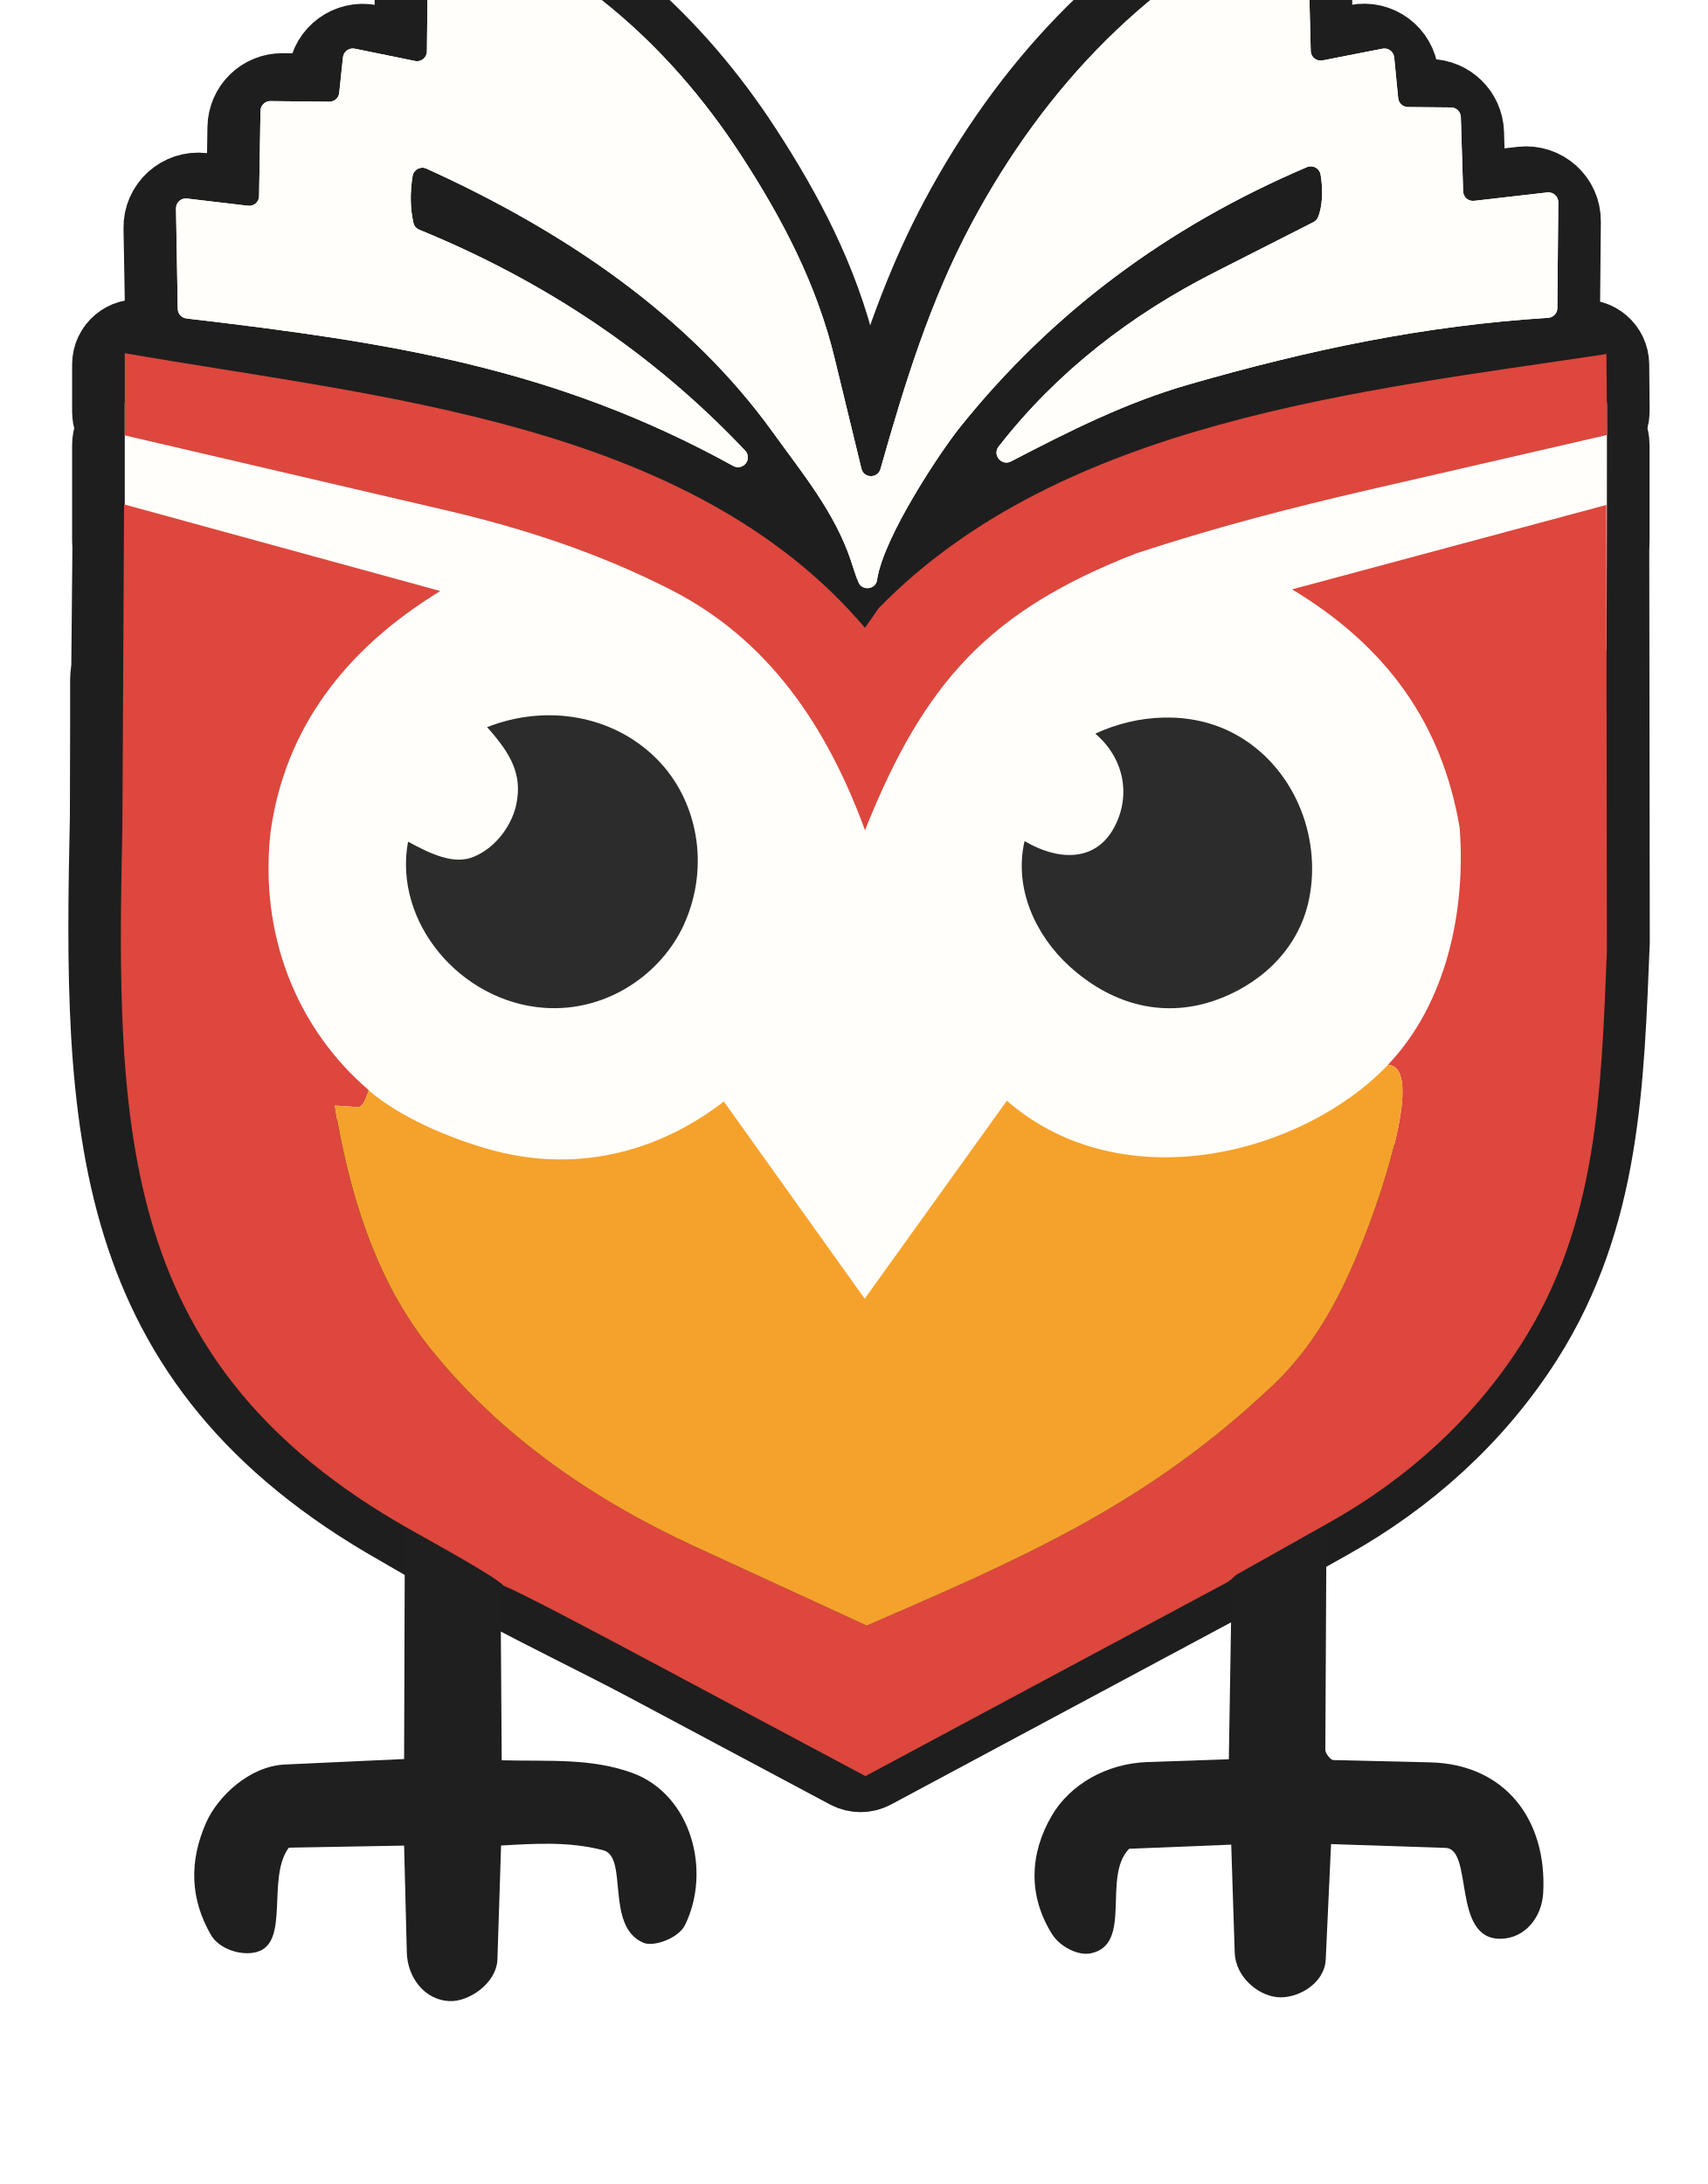
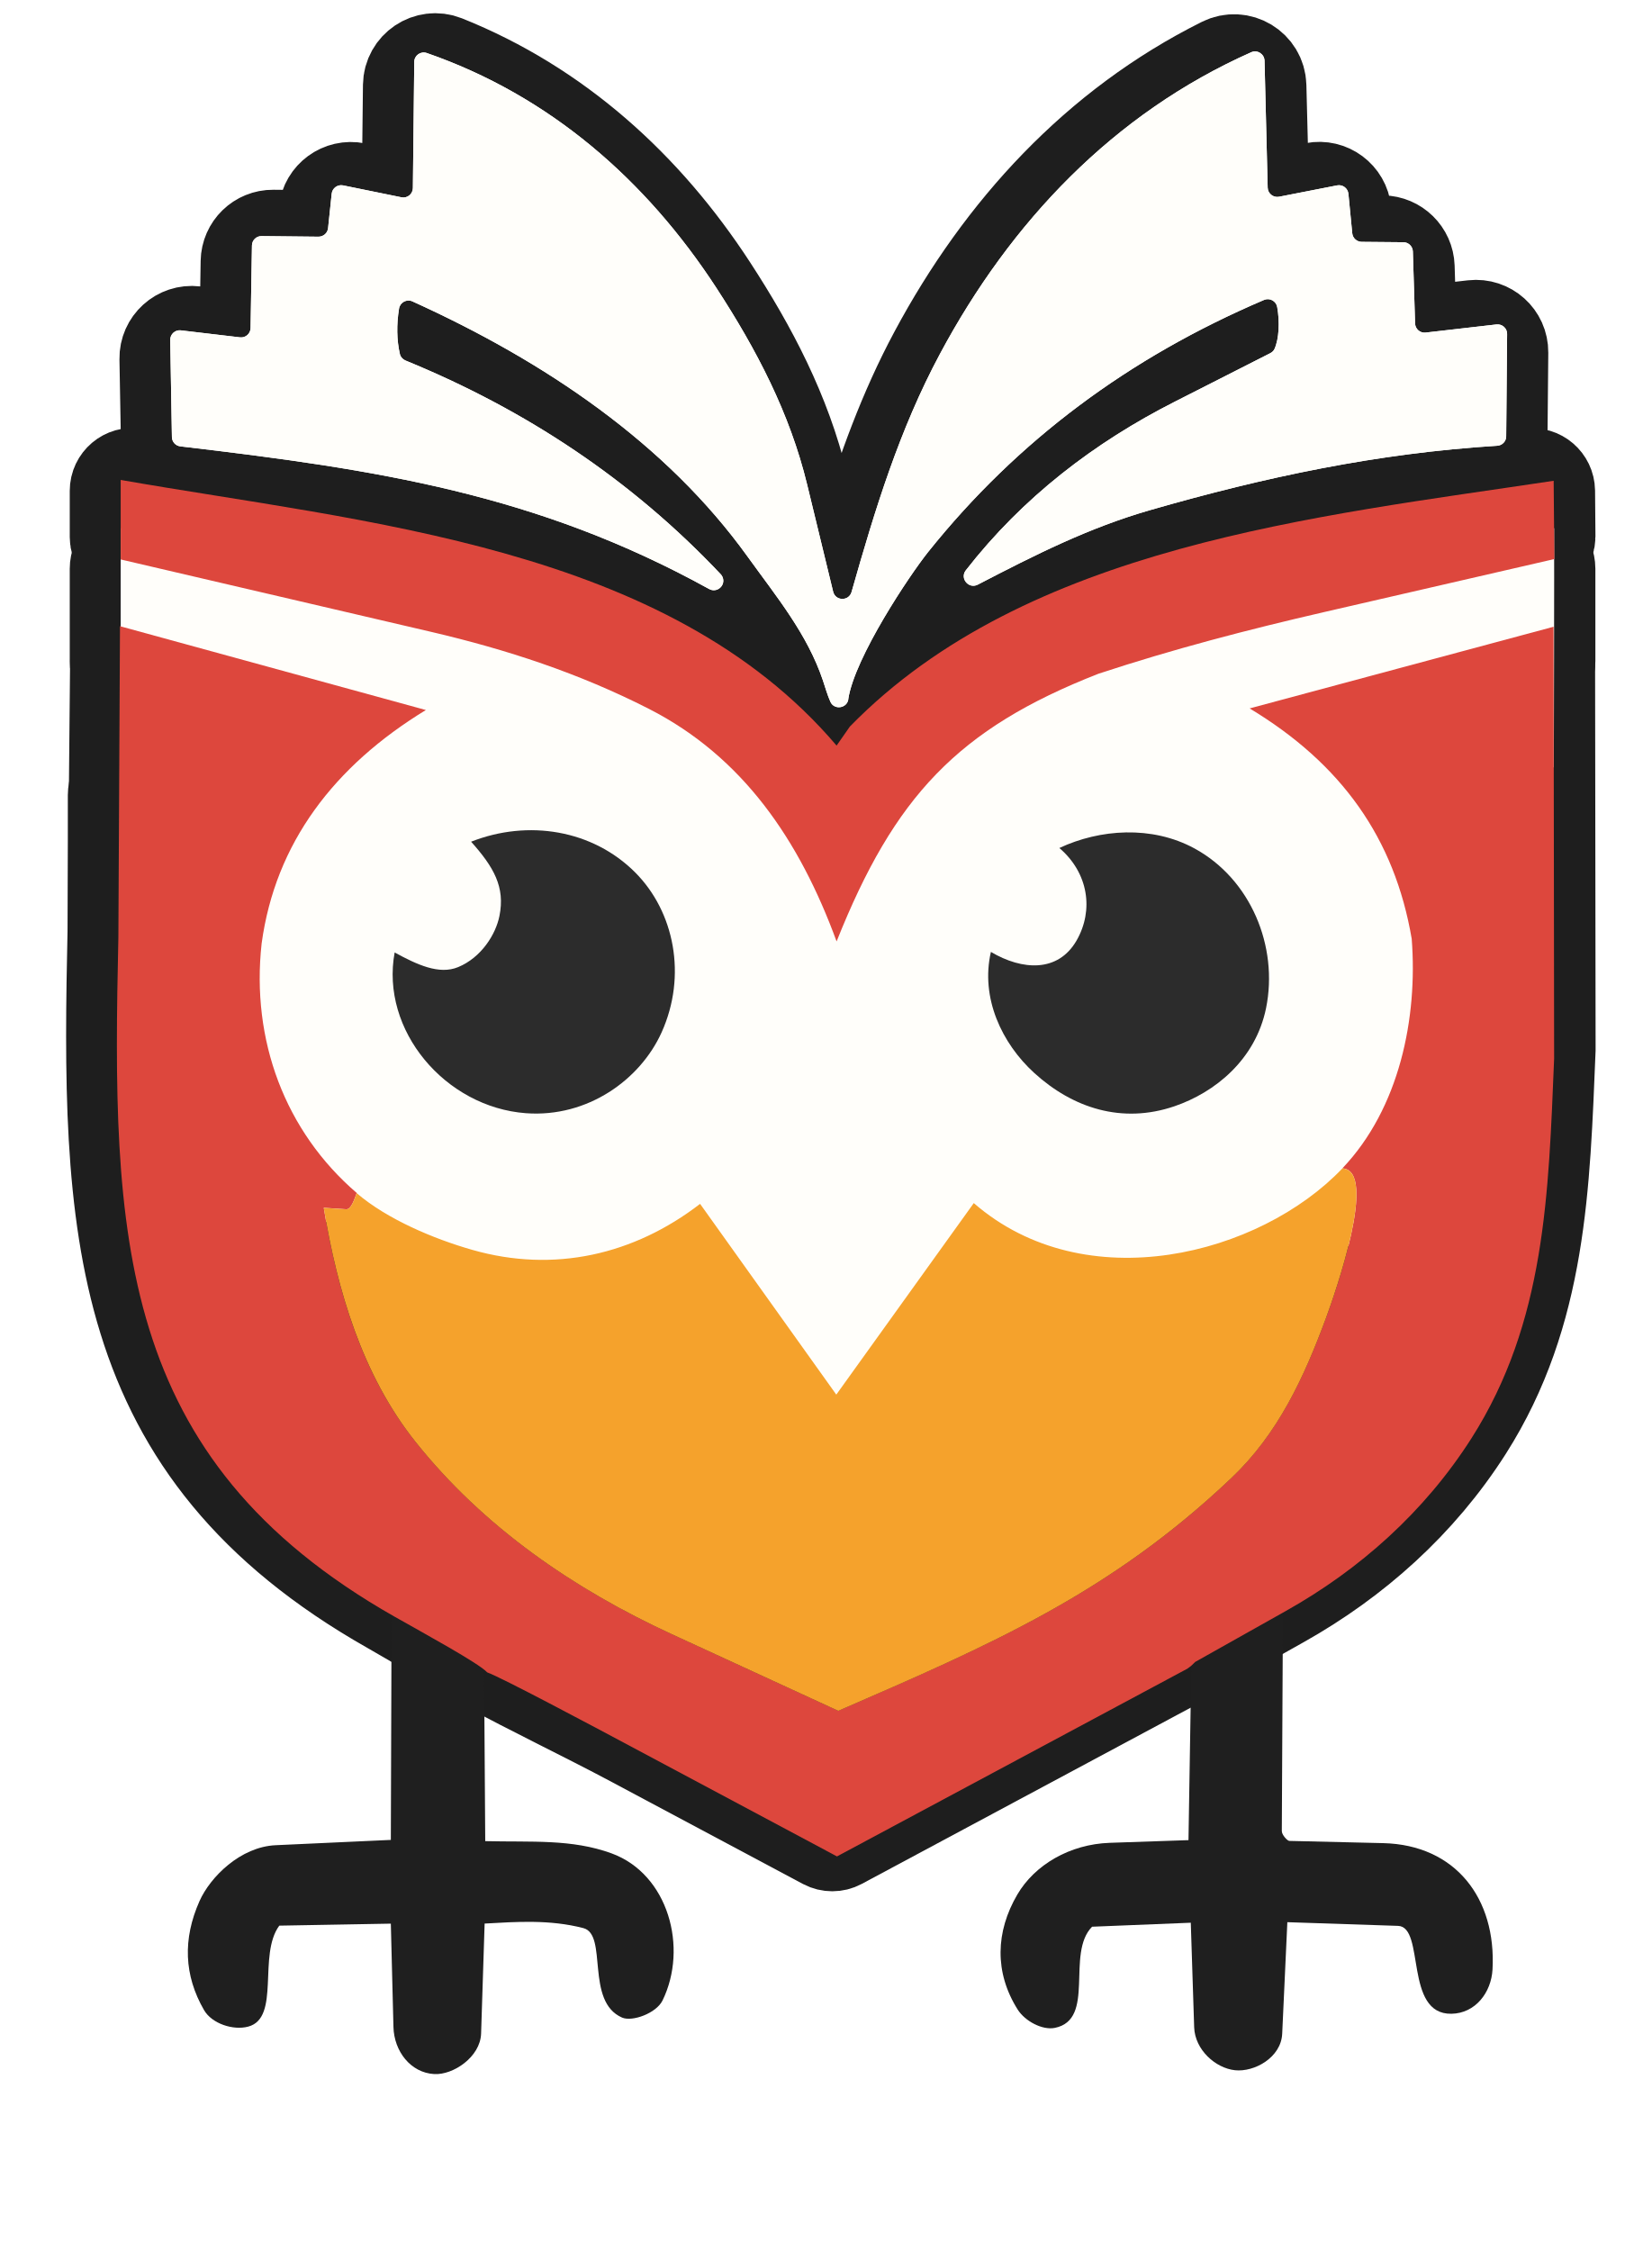
- <svg xmlns="http://www.w3.org/2000/svg" viewBox="245 38 215 275">
+ <svg xmlns="http://www.w3.org/2000/svg" viewBox="245 20 215 293">
  <defs>
    <style>
      .cls-1 {
        letter-spacing: -.03em;
      }

      .cls-1, .cls-2, .cls-3, .cls-4, .cls-5, .cls-6, .cls-7, .cls-8, .cls-9 {
        fill: #1e1e1e;
      }

      .cls-1, .cls-2, .cls-10, .cls-6 {
        font-family: Aleo-Bold, Aleo;
        font-weight: 700;
      }

      .cls-1, .cls-2, .cls-6 {
        font-size: 21.78px;
      }

      .cls-11 {
        letter-spacing: -.01em;
      }

      .cls-12 {
        fill: #f5a22c;
      }

      .cls-2 {
        letter-spacing: 0em;
      }

      .cls-13 {
        fill: none;
      }

      .cls-13, .cls-7 {
        stroke: #1e1e1e;
        stroke-miterlimit: 10;
        stroke-width: 12px;
      }

      .cls-14 {
        fill: #1f1f1f;
      }

      .cls-3 {
        font-family: Roboto-CondensedMedium, 'Roboto CondensedMedium';
        font-size: 26.4px;
        font-variation-settings: ';
        font-weight: 500;
      }

      .cls-15 {
        fill: #fffefa;
      }

      .cls-16 {
        letter-spacing: -.03em;
      }

      .cls-17 {
        letter-spacing: 0em;
      }

      .cls-10 {
        letter-spacing: 0em;
      }

      .cls-10, .cls-18 {
        fill: #dd473d;
      }

      .cls-10, .cls-5, .cls-8, .cls-9 {
        font-size: 55.98px;
      }

      .cls-5, .cls-8, .cls-9 {
        font-family: Aleo-Regular, Aleo;
      }

      .cls-6 {
        letter-spacing: -.02em;
      }

      .cls-19 {
        fill: #2c2c2c;
      }

      .cls-8 {
        letter-spacing: -.03em;
      }

      .cls-20 {
        letter-spacing: 0em;
      }

      .cls-9 {
        letter-spacing: -.02em;
      }
    </style>
  </defs>
  <g>
    <g>
      <path class="cls-7" d="M289.73,173.15c.74.69.91,1.85.32,2.68-.17.24-.37.41-.59.39l-.24-.02c-1.38-.09-2.48,1.15-2.22,2.51,1.83,9.8,5.09,19.76,11.46,27.76,8.84,11.09,20.6,19.17,33.37,25.05l20.82,9.58c.55.25,1.18.26,1.74.02,19.41-8.43,34.73-15.15,50.28-29.9,6.08-5.77,9.49-13.1,12.4-21.01.97-2.63,5.42-15.27,3.37-18.54-.46-.74-.47-1.67.09-2.35,6.31-7.72,8.36-18.55,7.65-28.17,0-.09-.02-.17-.03-.26-2-11.54-7.64-20.43-17.2-27.31-1.46-1.05-1.06-3.31.67-3.77l32.36-8.69c1.35-.36,2.67.65,2.67,2.04l.07,53.46c-.73,17.64-1.13,34.27-10.74,49.38-6.14,9.64-14.61,17.14-24.18,22.51l-11.8,6.63-.56.58-.46.3-44.63,23.91c-.62.33-1.37.33-2,0l-24.86-13.26c-6.7-3.57-12.83-6.45-19.62-10.13-.04-.02-.08-.04-.11-.06-4.51-2.77-8.08-5-11.99-7.21-36.41-20.64-36.82-49.78-35.97-88.44l.32-34.35c.05-10.64,9.97-3.38,20.23-.57l14.97,4.1c1.72.47,2.11,2.72.66,3.77-9.76,7.03-15.97,16.25-17.55,27.86-1.34,12.09,2.7,23.52,11.33,31.53Z" />
      <g>
        <path class="cls-15" d="M354.8,110.98c-.18,1.19-1.83,1.43-2.33.34-.39-.86-.67-1.87-.99-2.82" />
        <path class="cls-13" d="M354.8,110.98c-.18,1.19-1.83,1.43-2.33.34-.39-.86-.67-1.87-.99-2.82" />
        <path class="cls-4" d="M354.8,110.98c-.18,1.19-1.83,1.43-2.33.34-.39-.86-.67-1.87-.99-2.82" />
      </g>
      <g>
        <path class="cls-15" d="M336.67,157.57c-23.67-15.16-42.49-65.36-69.45-68.53-.62-.07-.48-11.58-.49-12.2l-.18-10.15c-.04-2.06,1.76-3.69,3.81-3.45l2.85.34c2,.24,3.77-1.31,3.81-3.33l.1-6.2c.03-1.87,1.57-3.37,3.44-3.35l3.28.03c1.76.02,3.24-1.3,3.43-3.05v-.14c.22-2,2.11-3.39,4.09-2.99l2.68.55c2.1.43,4.07-1.16,4.09-3.3l.12-10.7c.03-2.39,2.45-4.02,4.67-3.14,14.6,5.84,26.15,16.32,34.71,29.47,5.22,8.02,9.55,16.28,11.81,25.6l1.47,6.05c.82,3.36,5.56,3.52,6.57.21,2.45-8,5.24-15.81,9.26-23.3,8.64-16.13,21.01-29.6,37.39-37.77,2.24-1.12,4.88.47,4.94,2.97l.27,10.61c.05,2.11,1.99,3.67,4.06,3.26l2.69-.53c1.97-.39,3.85,1.01,4.05,3.01l.08.81c.17,1.73,1.62,3.06,3.36,3.08h1.41c1.83.03,3.32,1.49,3.38,3.32l.15,4.93c.06,1.99,1.81,3.51,3.8,3.28l4.44-.51c2.04-.23,3.82,1.37,3.8,3.42l-.1,10.88c0,.65.03,8.81-.62,8.85-15.67.98-53.86,50.98-68.88,55.3" />
        <path class="cls-13" d="M336.67,157.57c-23.67-15.16-42.49-65.36-69.45-68.53-.62-.07-.48-11.58-.49-12.2l-.18-10.15c-.04-2.06,1.76-3.69,3.81-3.45l2.85.34c2,.24,3.77-1.31,3.81-3.33l.1-6.2c.03-1.87,1.57-3.37,3.44-3.35l3.28.03c1.76.02,3.24-1.3,3.43-3.05v-.14c.22-2,2.11-3.39,4.09-2.99l2.68.55c2.1.43,4.07-1.16,4.09-3.3l.12-10.7c.03-2.39,2.45-4.02,4.67-3.14,14.6,5.84,26.15,16.32,34.71,29.47,5.22,8.02,9.55,16.28,11.81,25.6l1.47,6.05c.82,3.36,5.56,3.52,6.57.21,2.45-8,5.24-15.81,9.26-23.3,8.64-16.13,21.01-29.6,37.39-37.77,2.24-1.12,4.88.47,4.94,2.97l.27,10.61c.05,2.11,1.99,3.67,4.06,3.26l2.69-.53c1.97-.39,3.85,1.01,4.05,3.01l.08.81c.17,1.73,1.62,3.06,3.36,3.08h1.41c1.83.03,3.32,1.49,3.38,3.32l.15,4.93c.06,1.99,1.81,3.51,3.8,3.28l4.44-.51c2.04-.23,3.82,1.37,3.8,3.42l-.1,10.88c0,.65.03,8.81-.62,8.85-15.67.98-53.86,50.98-68.88,55.3" />
        <path class="cls-4" d="M336.67,157.57c-23.67-15.16-42.49-65.36-69.45-68.53-.62-.07-.48-11.58-.49-12.2l-.18-10.15c-.04-2.06,1.76-3.69,3.81-3.45l2.85.34c2,.24,3.77-1.31,3.81-3.33l.1-6.2c.03-1.87,1.57-3.37,3.44-3.35l3.28.03c1.76.02,3.24-1.3,3.43-3.05v-.14c.22-2,2.11-3.39,4.09-2.99l2.68.55c2.1.43,4.07-1.16,4.09-3.3l.12-10.7c.03-2.39,2.45-4.02,4.67-3.14,14.6,5.84,26.15,16.32,34.71,29.47,5.22,8.02,9.55,16.28,11.81,25.6l1.47,6.05c.82,3.36,5.56,3.52,6.57.21,2.45-8,5.24-15.81,9.26-23.3,8.64-16.13,21.01-29.6,37.39-37.77,2.24-1.12,4.88.47,4.94,2.97l.27,10.61c.05,2.11,1.99,3.67,4.06,3.26l2.69-.53c1.97-.39,3.85,1.01,4.05,3.01l.08.81c.17,1.73,1.62,3.06,3.36,3.08h1.41c1.83.03,3.32,1.49,3.38,3.32l.15,4.93c.06,1.99,1.81,3.51,3.8,3.28l4.44-.51c2.04-.23,3.82,1.37,3.8,3.42l-.1,10.88c0,.65.03,8.81-.62,8.85-15.67.98-53.86,50.98-68.88,55.3" />
      </g>
      <path class="cls-7" d="M289.91,175.99c.75-.8,1.92-1.02,2.82-.4,3.84,2.66,8.87,4.69,13.13,5.91,9.96,2.84,19.7.93,27.97-4.76.95-.66,2.25-.44,2.93.51l14.77,20.69c.84,1.18,2.6,1.18,3.45,0l14.87-20.71c.7-.97,2.05-1.16,3.01-.44,13.79,10.25,33.73,5.53,44.57-4.23,1.33-1.2,3.5-.26,3.53,1.53.09,4.9-3.1,13.95-3.9,16.13-2.91,7.91-6.31,15.24-12.4,21.01-15.55,14.75-30.87,21.48-50.28,29.9-.55.24-1.19.24-1.74-.02l-20.82-9.58c-12.77-5.88-24.53-13.96-33.37-25.05-6.37-7.99-9.63-17.95-11.46-27.76-.25-1.36.84-2.6,2.22-2.51l.24.02c.17.01.32-.08.46-.22Z" />
      <path class="cls-7" d="M355.18,113.2c22.39-22.78,58.68-26.96,88.95-31.44,1.32-.2,2.5.82,2.52,2.15l.05,5.9c0,1.03-.7,1.93-1.7,2.16l-28.21,6.49c-9.99,2.3-19.58,4.8-29.36,8.02-.05.02-.1.03-.14.05-16.62,6.52-24.94,14.42-31.95,29.95-.79,1.74-3.25,1.74-4.02-.01-4.81-10.97-11.79-19.94-22.47-25.39-9.08-4.63-18.47-7.72-28.42-10.04l-38.65-9.01c-.99-.23-1.7-1.12-1.7-2.14v-6c0-1.36,1.22-2.39,2.56-2.16,30.41,5.15,67.03,8.64,88.82,32.1.95,1.03,2.61.92,3.41-.23l.05-.07c.08-.11.16-.22.26-.31Z" />
      <path class="cls-7" d="M373.41,146.29c0-1.46,1.46-2.45,2.84-1.97,4.39,1.55,8.74.25,9.97-6.37.41-2.2-.31-4.38-1.61-6.2-.86-1.2-.28-2.87,1.13-3.28,4.67-1.38,10.01-1.26,14.54,1.2,7.34,3.99,10.96,12.78,9.33,20.79-1.37,6.71-6.65,10.98-11.94,12.78-6.81,2.32-13.22.24-18.25-4.35-3.47-3.17-5.99-7.75-5.99-12.62Z" />
      <path class="cls-7" d="M295.9,146.58c-.05-1.56,1.55-2.61,2.99-1.99,1.95.84,3.83,1.25,5.54.55,3.01-1.25,4.89-4.25,5.37-6.66.57-2.83-.14-5.01-1.8-7.33-.87-1.22-.24-2.96,1.22-3.29,6.58-1.51,13.47.19,18.24,4.97,5.09,5.1,6.78,13.43,3.43,20.84-2.77,6.12-9.61,11.09-17.65,10.5-9.34-.69-17.08-8.69-17.35-17.58Z" />
      <rect class="cls-7" x="259.83" y="120.96" width="186.61" height="39.91" rx="2.54" ry="2.54" />
      <rect class="cls-7" x="281.09" y="100.03" width="150.53" height="76.65" rx="2.54" ry="2.54" />
      <rect class="cls-7" x="260.08" y="91.49" width="59.15" height="17.09" rx="2.54" ry="2.54" />
      <rect class="cls-7" x="387.29" y="91.49" width="59.4" height="17.09" rx="2.54" ry="2.54" />
      <rect class="cls-7" x="287.96" y="142.06" width="130.34" height="76.65" rx="2.54" ry="2.54" />
    </g>
    <g id="nDI47z">
      <g>
        <g>
          <path class="cls-15" d="M355.44,111.02c-.18,1.19-1.83,1.43-2.33.34-.39-.86-.67-1.87-.99-2.82-2.04-6.04-6.03-10.86-9.79-16.08-10.6-14.74-26.36-25.4-43.64-33.23-.74-.34-1.61.13-1.74.93-.34,2.09-.31,4.11.11,5.93.09.38.37.69.74.84,15.65,6.41,29.39,15.5,41.01,27.8.1.1.18.22.24.35h0c.49,1.09-.69,2.16-1.73,1.59-22.43-12.38-43.16-15.56-68.84-18.57-.62-.07-1.09-.59-1.1-1.21l-.22-12.64c-.01-.75.64-1.34,1.38-1.25l7.7.91c.73.09,1.37-.48,1.38-1.21l.18-10.75c.01-.68.57-1.23,1.25-1.22l7.41.08c.64,0,1.18-.47,1.25-1.11l.47-4.48c.08-.73.76-1.23,1.48-1.09l7.6,1.55c.76.16,1.48-.42,1.49-1.2l.18-16.42c0-.84.84-1.44,1.63-1.16,16.02,5.56,28.57,16.55,37.71,30.59,5.22,8.02,9.55,16.28,11.81,25.6l3.38,13.92c.3,1.24,2.05,1.27,2.4.04,3.04-10.71,6.22-21.13,11.52-31.01,9.18-17.14,22.57-31.27,40.51-39.24.8-.36,1.71.23,1.73,1.11l.41,16.51c.02.77.72,1.33,1.48,1.19l7.56-1.48c.72-.14,1.4.37,1.47,1.1l.5,5.13c.06.63.59,1.11,1.22,1.12l5.44.05c.66,0,1.21.54,1.23,1.2l.29,9.37c.02.72.66,1.28,1.38,1.19l9.22-1.06c.74-.08,1.39.5,1.38,1.24l-.12,13.33c0,.65-.52,1.18-1.16,1.22-15.67.98-30.19,4.06-45.2,8.38-7.98,2.3-14.88,5.78-22.43,9.7-1.18.61-2.37-.81-1.56-1.86,7.4-9.51,16.76-16.65,27.2-21.95l12.44-6.32c.23-.12.43-.3.54-.53.61-1.34.7-3.57.36-5.47-.14-.79-.98-1.24-1.71-.93-17.57,7.49-32.11,18.3-43.71,32.78-2.42,3.02-9.59,13.74-10.42,19.18Z" />
          <path class="cls-15" d="M355.44,111.02c-.18,1.19-1.83,1.43-2.33.34-.39-.86-.67-1.87-.99-2.82-2.04-6.04-6.03-10.86-9.79-16.08-10.6-14.74-26.36-25.4-43.64-33.23-.74-.34-1.61.13-1.74.93-.34,2.09-.31,4.11.11,5.93.09.38.37.69.74.84,15.65,6.41,29.39,15.5,41.01,27.8.1.1.18.22.24.35h0c.49,1.09-.69,2.16-1.73,1.59-22.43-12.38-43.16-15.56-68.84-18.57-.62-.07-1.09-.59-1.1-1.21l-.22-12.64c-.01-.75.64-1.34,1.38-1.25l7.7.91c.73.09,1.37-.48,1.38-1.21l.18-10.75c.01-.68.57-1.23,1.25-1.22l7.41.08c.64,0,1.18-.47,1.25-1.11l.47-4.48c.08-.73.76-1.23,1.48-1.09l7.6,1.55c.76.16,1.48-.42,1.49-1.2l.18-16.42c0-.84.84-1.44,1.63-1.16,16.02,5.56,28.57,16.55,37.71,30.59,5.22,8.02,9.55,16.28,11.81,25.6l3.38,13.92c.3,1.24,2.05,1.27,2.4.04,3.04-10.71,6.22-21.13,11.52-31.01,9.18-17.14,22.57-31.27,40.51-39.24.8-.36,1.71.23,1.73,1.11l.41,16.51c.02.77.72,1.33,1.48,1.19l7.56-1.48c.72-.14,1.4.37,1.47,1.1l.5,5.13c.06.63.59,1.11,1.22,1.12l5.44.05c.66,0,1.21.54,1.23,1.2l.29,9.37c.02.72.66,1.28,1.38,1.19l9.22-1.06c.74-.08,1.39.5,1.38,1.24l-.12,13.33c0,.65-.52,1.18-1.16,1.22-15.67.98-30.19,4.06-45.2,8.38-7.98,2.3-14.88,5.78-22.43,9.7-1.18.61-2.37-.81-1.56-1.86,7.4-9.51,16.76-16.65,27.2-21.95l12.44-6.32c.23-.12.43-.3.54-.53.61-1.34.7-3.57.36-5.47-.14-.79-.98-1.24-1.71-.93-17.57,7.49-32.11,18.3-43.71,32.78-2.42,3.02-9.59,13.74-10.42,19.18Z" />
        </g>
        <g>
          <path class="cls-14" d="M412.02,228.74l-.15,29.6c0,.49.71,1.27.98,1.28l12.22.29c9.44.23,14.73,7.22,14.23,16.44-.16,2.99-2.22,5.72-5.35,5.77-6.19.11-3.39-11.32-6.95-11.44l-14.41-.48-.67,14.52c-.14,3.1-3.63,5.02-6.15,4.75s-5.21-2.65-5.31-5.59l-.44-13.61-12.85.52c-3.45,3.49.54,12.09-4.86,13.17-1.61.32-3.86-.87-4.82-2.38-3.06-4.84-2.88-10.15-.05-14.98,2.26-3.86,6.82-6.55,12.03-6.73l10.25-.35.35-21.57.13-3.21,11.8-6.63.02.64Z" />
          <path class="cls-14" d="M308.01,236.1l.16,23.55c6.07.15,11.25-.3,16.44,1.59,7.42,2.71,9.99,12.31,6.64,19.15-.81,1.66-3.93,2.8-5.26,2.23-4.84-2.1-1.82-10.82-5.05-11.65-4.39-1.14-8.73-.82-12.85-.59l-.46,14.32c-.1,3.05-3.64,5.41-6.1,5.27-3.07-.17-5.23-2.96-5.31-6.14l-.34-13.44-14.52.26c-2.82,3.81.19,12-4.04,13.14-1.96.53-4.74-.38-5.76-2.15-2.61-4.52-2.78-9.25-.59-14.18,1.39-3.13,5.32-7.07,9.92-7.28l14.99-.69.1-30.64c3.92,2.22,9.1,3.46,12.04,7.24Z" />
        </g>
      </g>
      <path class="cls-15" d="M260.71,111.28v-22.51c0-.57,68.51,14.23,79.97,28.95,8.33,10.69,9.55,17.09,13.35,15.86,1.76-.57,9.16-23.2,31.2-29.15,25.54-6.89,62.09-16.23,62.09-15.66.03,3.66-.04,31.05-.04,31.05-.76,1.01-9,6.04-13.47,12.9-6.11,9.39,1.2,17.37-2.82,32.54-2.24,8.44-8.81,17.88-18,21.72-15.09,6.3-26.34-7.03-37.77,0-9.6,5.9-14.29,15.69-21.19,16.97-8.26,1.53-4.89-13.81-19.59-16.68-10.99-2.15-15.28,6.93-28.05,4.29-9.33-1.93-15.25-8.47-18.06-11.57-11.49-12.68-11.99-29.22-12.13-33.88-.33-10.99,2.71-12.42.26-18-4.26-9.69-15.74-5.84-15.74-16.83Z" />
      <path class="cls-18" d="M291.43,175.3c-.23.61-.69,2.15-1.35,2.1l-2.93-.19c1.73,10.65,4.97,21.72,11.93,30.44,8.84,11.09,20.6,19.17,33.37,25.05l21.68,9.98c19.83-8.61,35.38-15.31,51.15-30.28,6.08-5.77,9.49-13.1,12.4-21.01,1.11-3.01,6.76-19.08,2.07-19.31,7.43-7.8,9.83-19.55,9.03-29.88-2.23-13.08-9.13-22.78-21.1-29.99l39.57-10.63.07,56.22c-.73,17.64-1.13,34.27-10.74,49.38-6.14,9.64-14.61,17.14-24.18,22.51l-11.8,6.63-.54.52-.48.36-45.62,24.44-25.86-13.8c-6.71-3.58-17.78-9.47-19.68-10.16-1.06-1.17-8.12-5.02-12.04-7.24-36.41-20.64-36.82-49.78-35.97-88.44l.21-40.49,39.82,10.91c-11.97,7.3-19.6,17.33-21.38,30.39-1.39,12.58,3.04,24.45,12.4,32.49Z" />
      <path class="cls-12" d="M291.43,175.3c3.96,3.4,10.04,5.96,15.06,7.39,10.64,3.04,21.04.64,29.65-5.99l17.73,24.83,17.9-24.93c14.54,12.64,37.23,6.77,47.98-4.51,4.69.23-.97,16.3-2.07,19.31-2.91,7.91-6.31,15.24-12.4,21.01-15.78,14.97-31.33,21.68-51.15,30.28l-21.68-9.98c-12.77-5.88-24.53-13.96-33.37-25.05-6.95-8.72-10.19-19.79-11.93-30.44l2.93.19c.66.04,1.12-1.49,1.35-2.1Z" />
      <path class="cls-18" d="M355.67,114.54c23-23.54,60.77-27.31,91.59-31.96l.09,10.19-29.93,6.89c-10.02,2.31-19.63,4.81-29.43,8.04-18.32,7.17-26.57,16.01-34.08,34.84-4.83-13.18-12.2-24.03-24.43-30.27-9.08-4.63-18.47-7.72-28.42-10.04l-40.35-9.41v-10.35c31.74,5.56,71.09,8.58,93.2,34.58l1.75-2.51Z" />
      <path class="cls-19" d="M373.99,143.9c4.12,2.44,8.75,2.68,11.15-1.46,2.29-3.97,1.55-8.83-2.23-12.06,5.27-2.47,12.03-2.96,17.58.05,7.34,3.99,10.96,12.78,9.33,20.79-1.37,6.71-6.65,10.98-11.94,12.78-6.81,2.32-13.22.24-18.25-4.35-4.21-3.84-7.01-9.76-5.63-15.75Z" />
      <path class="cls-19" d="M296.38,143.98c2.89,1.57,5.77,2.94,8.27,1.9,3.01-1.25,4.89-4.25,5.37-6.66.76-3.76-.74-6.36-3.69-9.66,7.44-2.93,15.83-1.54,21.36,4,5.09,5.1,6.78,13.43,3.43,20.84-2.77,6.12-9.61,11.09-17.65,10.5-10.5-.78-18.98-10.79-17.09-20.94Z" />
    </g>
  </g>
</svg>
